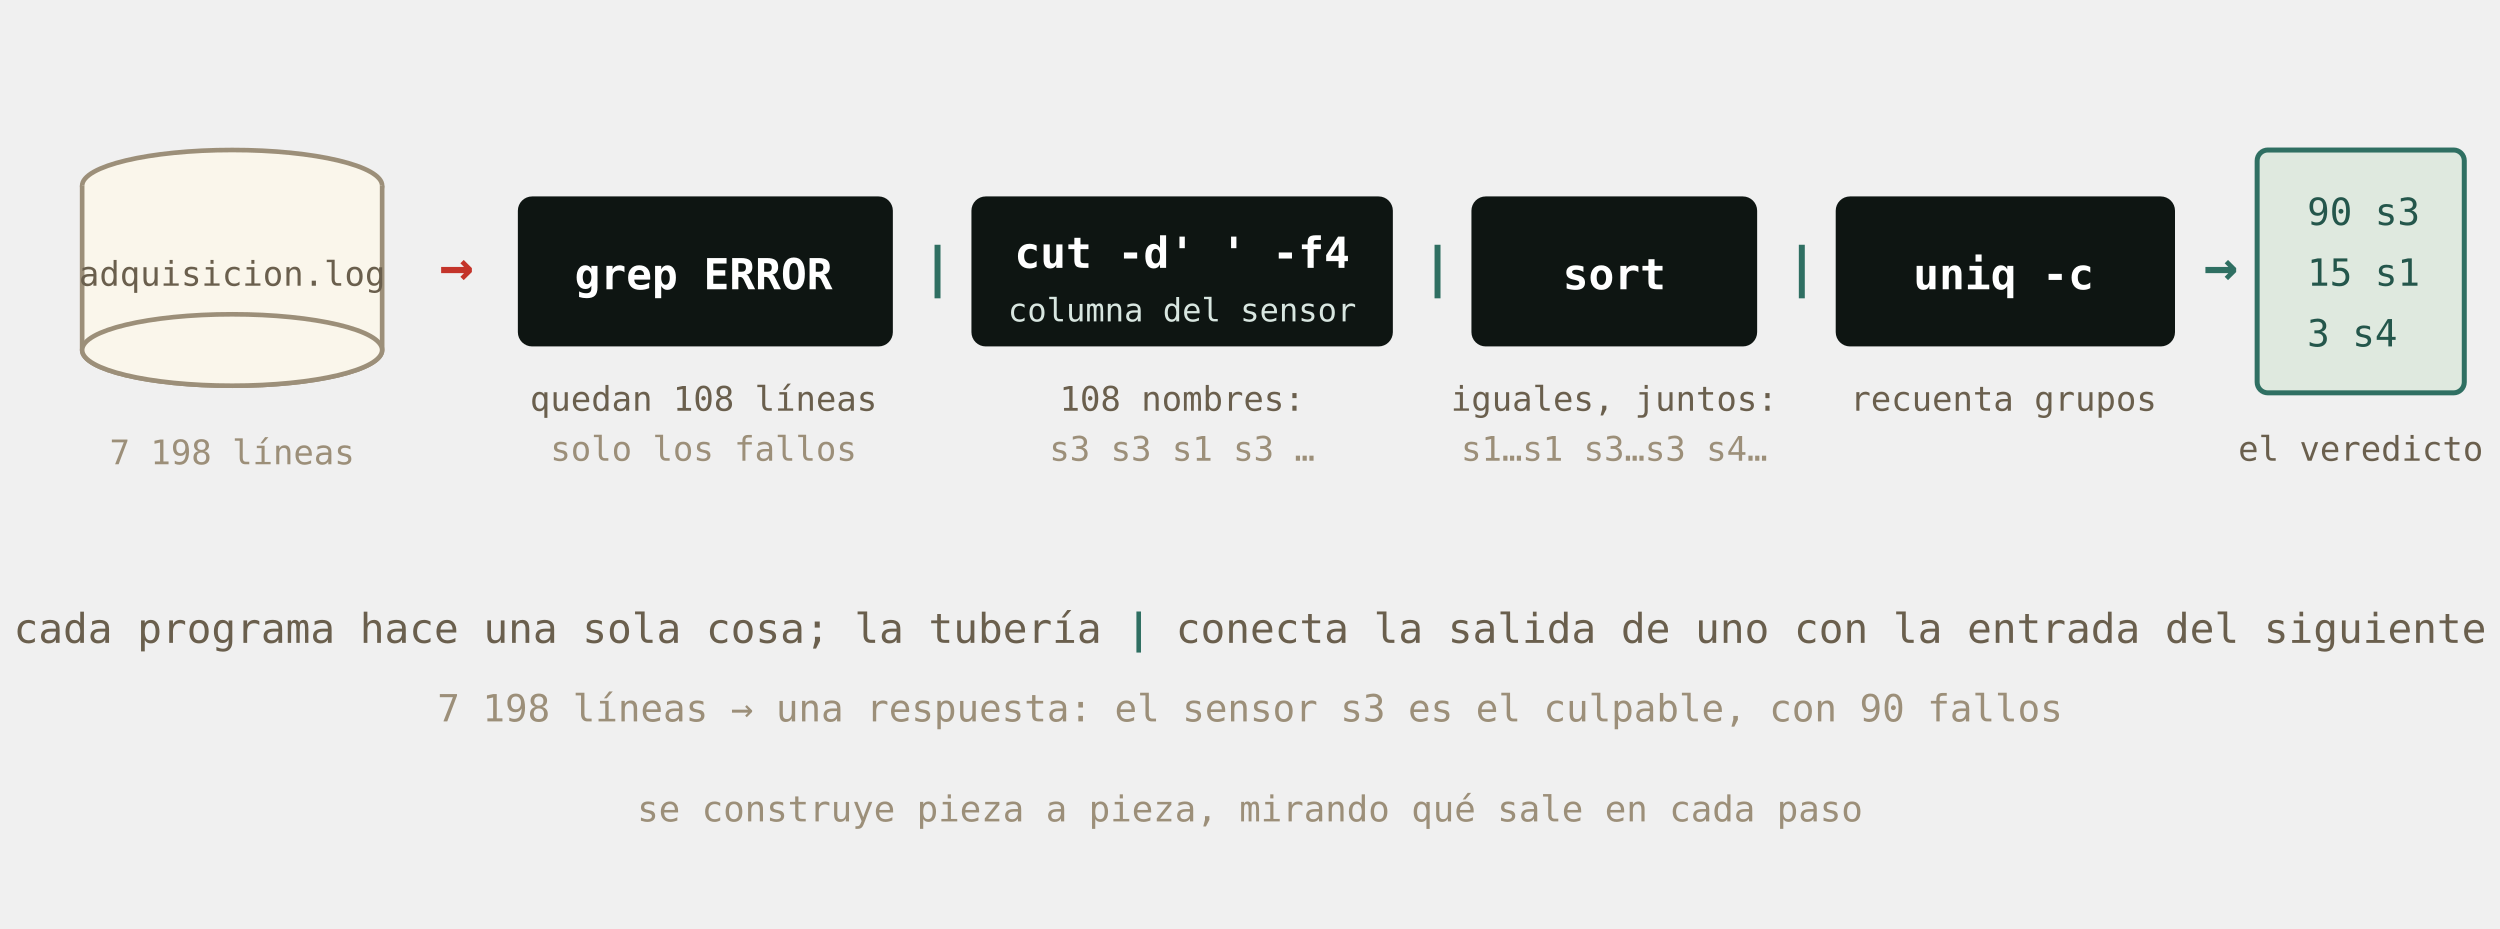
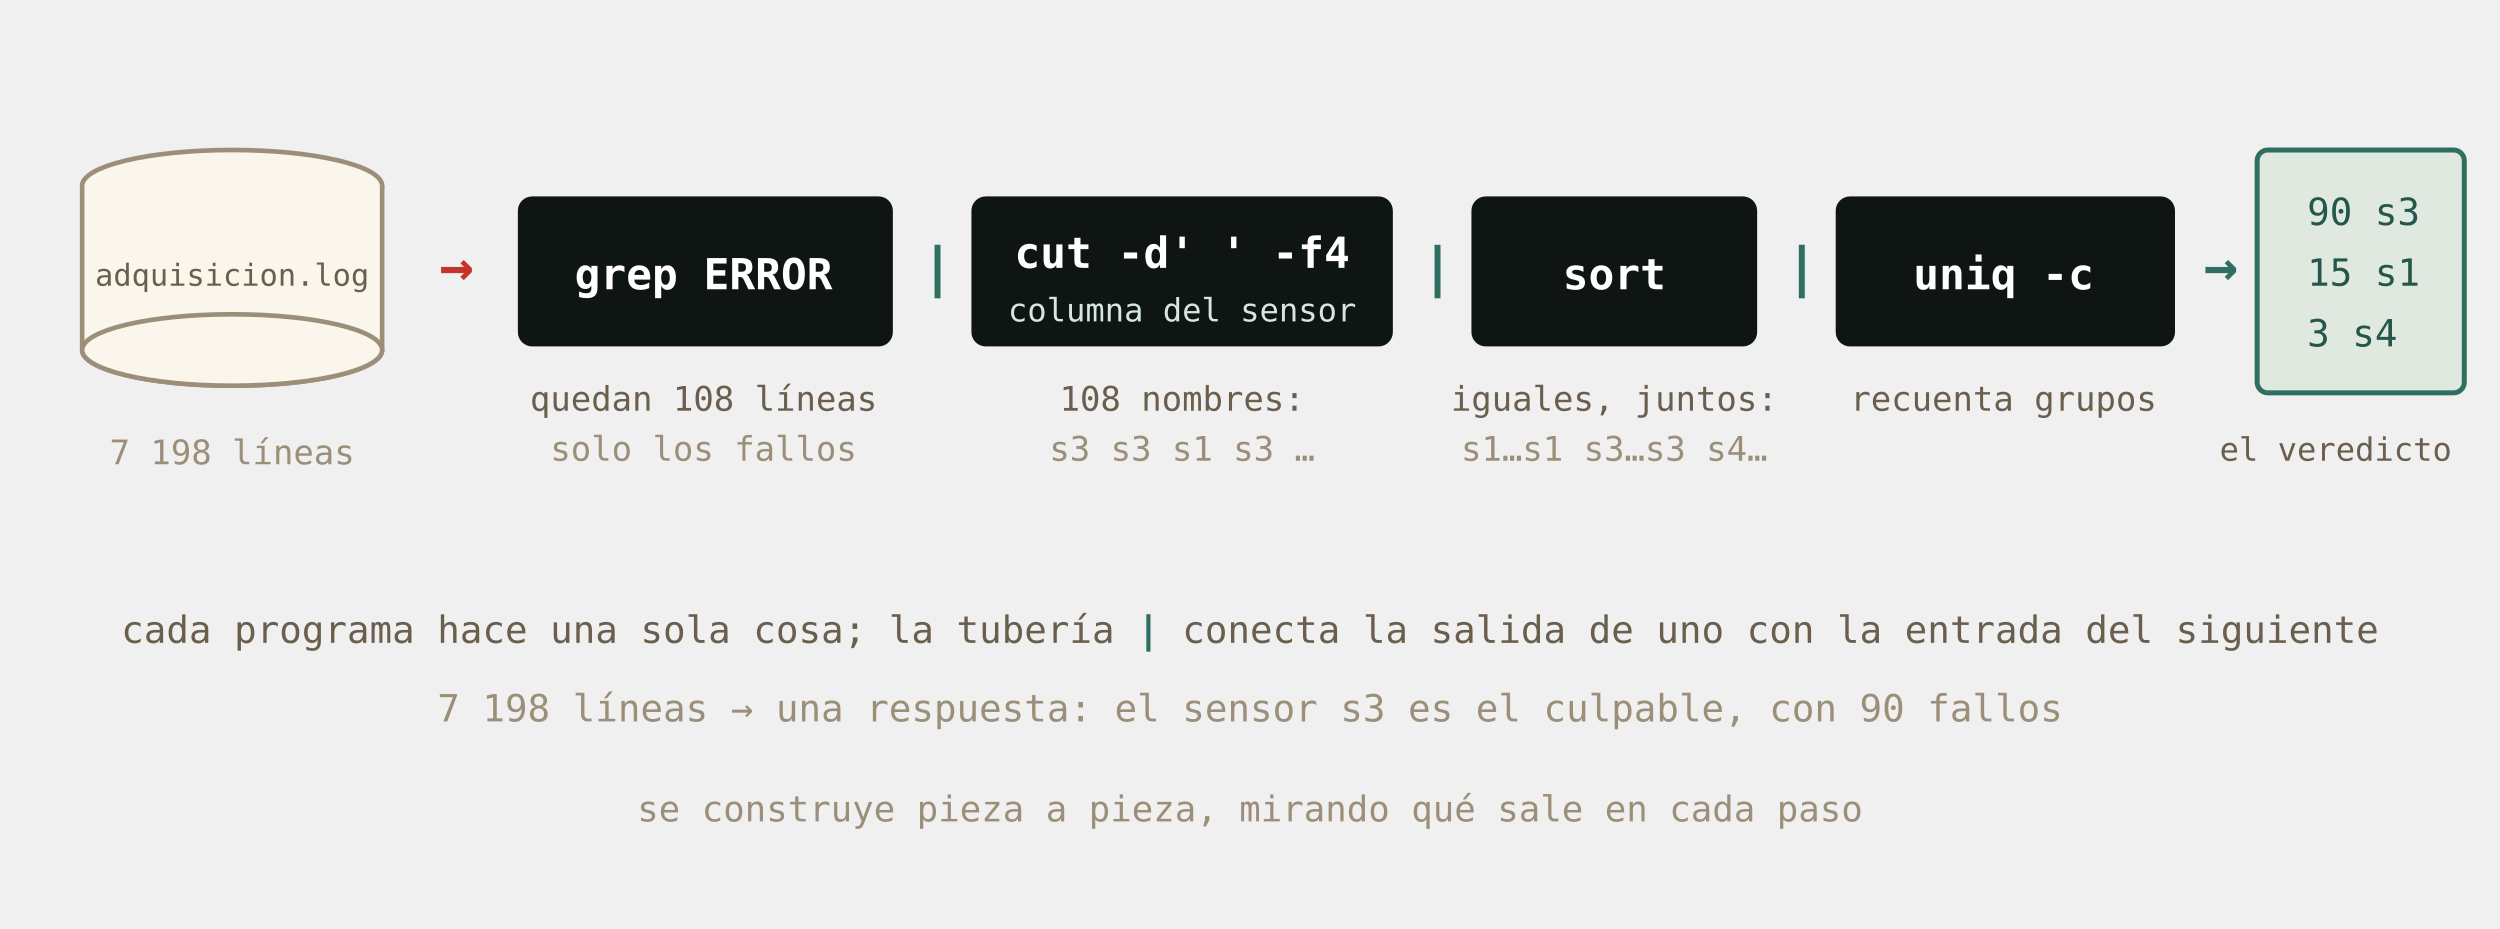
<svg xmlns="http://www.w3.org/2000/svg" viewBox="0 0 700 260" width="700" height="260" role="img" aria-label="La tubería del análisis: grep, cut, sort y uniq encadenados">
  <g font-family="IBM Plex Mono,monospace">
    <g>
      <ellipse cx="65" cy="52" rx="42" ry="10" fill="#FAF6EB" stroke="#9C8F79" stroke-width="1.3" />
      <path d="M23 52 v46 a42 10 0 0 0 84 0 v-46" fill="#FAF6EB" stroke="#9C8F79" stroke-width="1.3" />
      <ellipse cx="65" cy="98" rx="42" ry="10" fill="#FAF6EB" stroke="#9C8F79" stroke-width="1.3" />
-       <text x="65" y="80" font-size="9.5" fill="#6A5F4D" text-anchor="middle">adquisicion.log</text>
+       <text x="65" y="80" font-size="8.5" fill="#6A5F4D" text-anchor="middle">adquisicion.log</text>
      <text x="65" y="130" font-size="9.5" fill="#9C8F79" text-anchor="middle">7 198 líneas</text>
    </g>
    <text x="123" y="80" font-size="16" fill="#C4342A" font-weight="600">→</text>
    <rect x="145" y="55" width="105" height="42" rx="4" fill="#0E1512" />
    <text x="197" y="81" font-size="12" fill="#FFFFFF" text-anchor="middle" font-weight="600">grep ERROR</text>
    <text x="197" y="115" font-size="9.5" fill="#6A5F4D" text-anchor="middle">quedan 108 líneas</text>
    <text x="197" y="129" font-size="9.5" fill="#9C8F79" text-anchor="middle">solo los fallos</text>
    <text x="258" y="80" font-size="15" fill="#2F6F62" font-weight="600">|</text>
    <rect x="272" y="55" width="118" height="42" rx="4" fill="#0E1512" />
    <text x="331" y="75" font-size="12" fill="#FFFFFF" text-anchor="middle" font-weight="600">cut -d' ' -f4</text>
    <text x="331" y="90" font-size="9" fill="#D8E6E0" text-anchor="middle">columna del sensor</text>
    <text x="331" y="115" font-size="9.5" fill="#6A5F4D" text-anchor="middle">108 nombres:</text>
    <text x="331" y="129" font-size="9.5" fill="#9C8F79" text-anchor="middle">s3 s3 s1 s3 …</text>
    <text x="398" y="80" font-size="15" fill="#2F6F62" font-weight="600">|</text>
    <rect x="412" y="55" width="80" height="42" rx="4" fill="#0E1512" />
    <text x="452" y="81" font-size="12" fill="#FFFFFF" text-anchor="middle" font-weight="600">sort</text>
    <text x="452" y="115" font-size="9.5" fill="#6A5F4D" text-anchor="middle">iguales, juntos:</text>
    <text x="452" y="129" font-size="9.5" fill="#9C8F79" text-anchor="middle">s1…s1 s3…s3 s4…</text>
    <text x="500" y="80" font-size="15" fill="#2F6F62" font-weight="600">|</text>
    <rect x="514" y="55" width="95" height="42" rx="4" fill="#0E1512" />
    <text x="561" y="81" font-size="12" fill="#FFFFFF" text-anchor="middle" font-weight="600">uniq -c</text>
    <text x="561" y="115" font-size="9.5" fill="#6A5F4D" text-anchor="middle">recuenta grupos</text>
    <text x="617" y="80" font-size="16" fill="#2F6F62" font-weight="600">→</text>
    <rect x="632" y="42" width="58" height="68" rx="3" fill="#DFE9DF" stroke="#2F6F62" stroke-width="1.4" />
    <text x="646" y="63" font-size="10.5" fill="#24564B">90 s3</text>
    <text x="646" y="80" font-size="10.5" fill="#24564B">15 s1</text>
    <text x="646" y="97" font-size="10.5" fill="#24564B"> 3 s4</text>
-     <text x="661" y="129" font-size="9.5" fill="#6A5F4D" text-anchor="middle">el veredicto</text>
-     <text x="350" y="180" font-size="11.5" fill="#6A5F4D" text-anchor="middle">cada programa hace una sola cosa; la tubería <tspan fill="#2F6F62" font-weight="600">|</tspan> conecta la salida de uno con la entrada del siguiente</text>
+     <text x="654" y="129" font-size="9" fill="#6A5F4D" text-anchor="middle">el veredicto</text>
+     <text x="350" y="180" font-size="10.5" fill="#6A5F4D" text-anchor="middle">cada programa hace una sola cosa; la tubería <tspan fill="#2F6F62" font-weight="600">|</tspan> conecta la salida de uno con la entrada del siguiente</text>
    <text x="350" y="202" font-size="10.5" fill="#9C8F79" text-anchor="middle">7 198 líneas → una respuesta: el sensor s3 es el culpable, con 90 fallos</text>
    <text x="350" y="230" font-size="10" fill="#9C8F79" text-anchor="middle">se construye pieza a pieza, mirando qué sale en cada paso</text>
  </g>
</svg>
